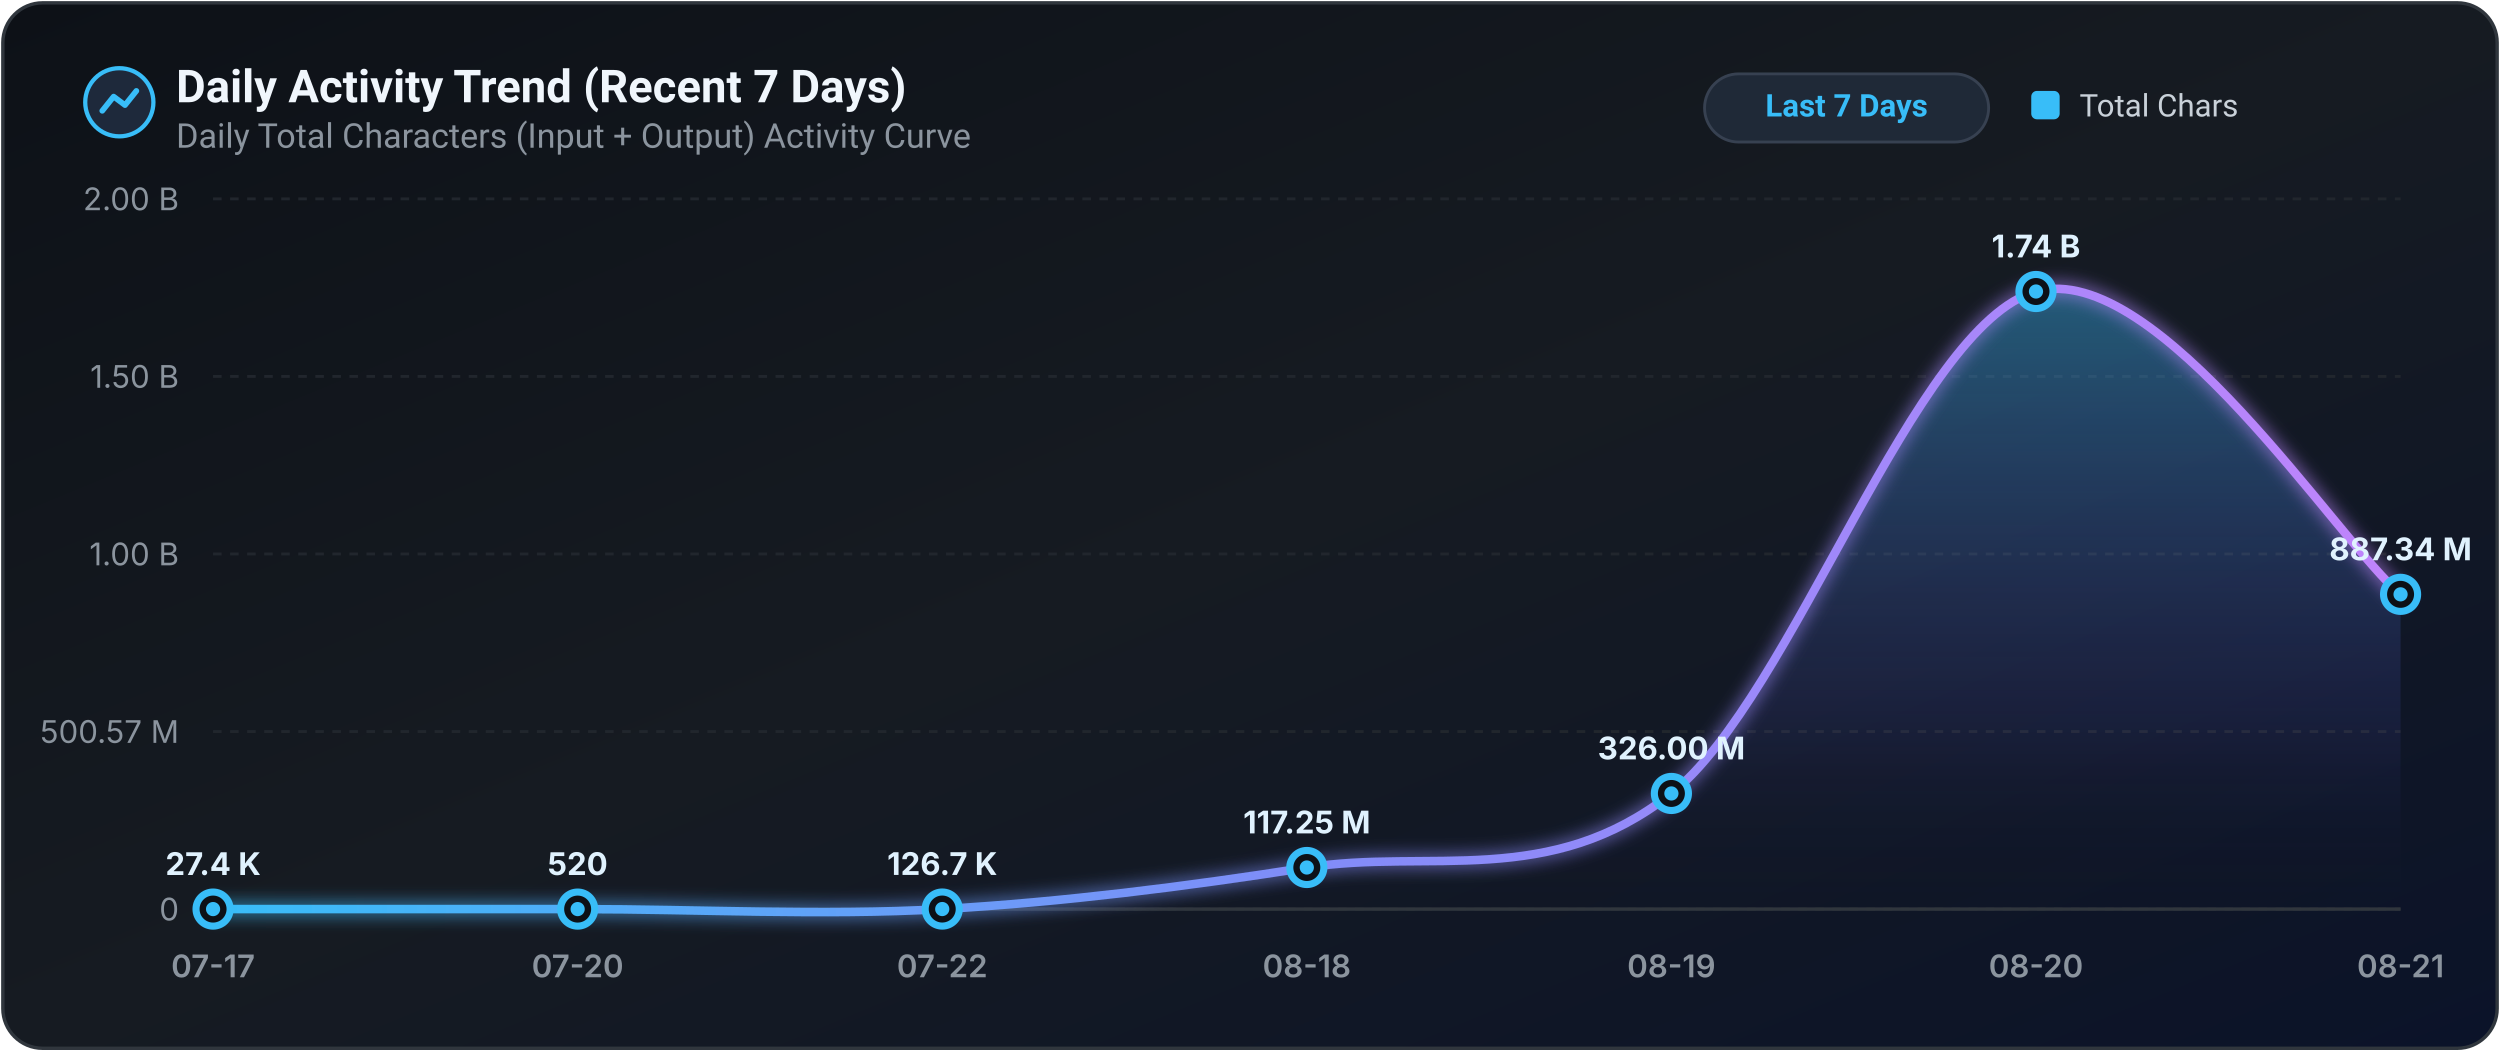
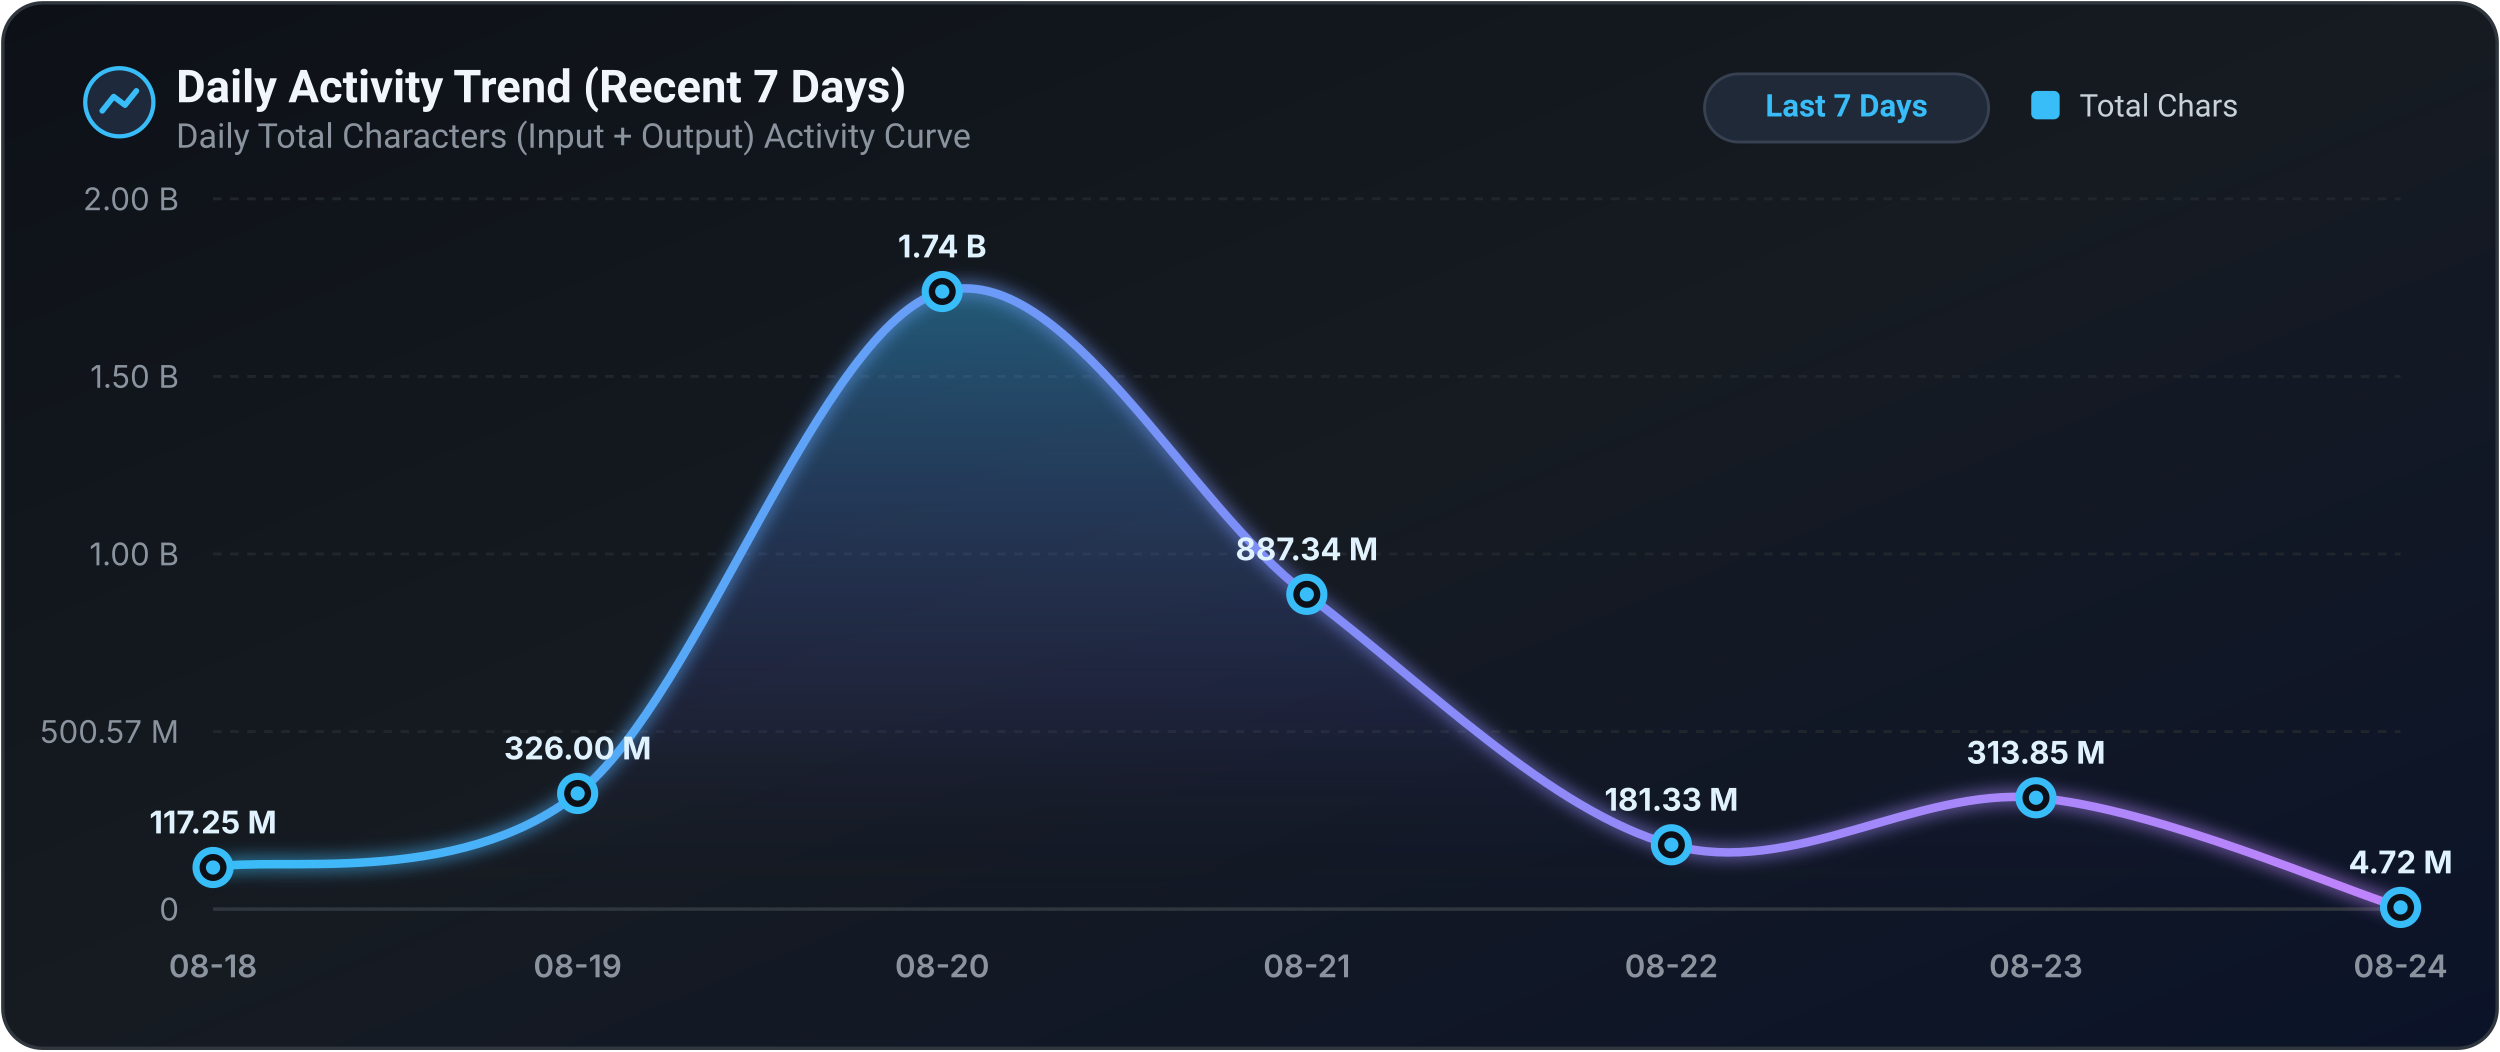
<svg xmlns="http://www.w3.org/2000/svg" viewBox="0 0 880 370" width="100%" height="100%">
  <defs>
    <linearGradient id="trendBg" x1="0%" y1="0%" x2="100%" y2="100%">
      <stop offset="0%" stop-color="#0d1117" />
      <stop offset="50%" stop-color="#161b22" />
      <stop offset="100%" stop-color="#0b1329" />
    </linearGradient>
    <linearGradient id="areaFill" x1="0%" y1="0%" x2="0%" y2="100%">
      <stop offset="0%" stop-color="#38bdf8" stop-opacity="0.4" />
      <stop offset="70%" stop-color="#6366f1" stop-opacity="0.1" />
      <stop offset="100%" stop-color="#0d1117" stop-opacity="0" />
    </linearGradient>
    <linearGradient id="lineGrad" x1="0%" y1="0%" x2="100%" y2="0%">
      <stop offset="0%" stop-color="#38bdf8" />
      <stop offset="50%" stop-color="#818cf8" />
      <stop offset="100%" stop-color="#c084fc" />
    </linearGradient>
    <filter id="lineGlow" x="-20%" y="-20%" width="140%" height="140%">
      <feGaussianBlur stdDeviation="3" result="blur" />
      <feComposite in="SourceGraphic" in2="blur" operator="over" />
    </filter>
  </defs>
  <style>
    .chart-title { font-family: -apple-system, BlinkMacSystemFont, 'Segoe UI', Roboto, sans-serif; font-size: 16px; font-weight: 700; fill: #f0f6fc; }
    .chart-sub { font-family: -apple-system, BlinkMacSystemFont, 'Segoe UI', Roboto, sans-serif; font-size: 12px; fill: #8b949e; }
    .legend-text { font-family: -apple-system, BlinkMacSystemFont, 'Segoe UI', Roboto, sans-serif; font-size: 11px; fill: #c9d1d9; }
    .pill-badge { font-family: -apple-system, BlinkMacSystemFont, 'Segoe UI', Roboto, sans-serif; font-size: 11px; font-weight: 600; fill: #38bdf8; }
  </style>
  <rect x="1" y="1" width="878" height="368" rx="14" fill="url(#trendBg)" stroke="#30363d" stroke-width="1.2" />
  <g transform="translate(30, 24)">
    <circle cx="12" cy="12" r="12" fill="#1e293b" stroke="#38bdf8" stroke-width="1.5" />
    <path d="M 6 15 L 10 10 L 14 13 L 18 8" fill="none" stroke="#38bdf8" stroke-width="2" stroke-linecap="round" stroke-linejoin="round" />
    <text x="32" y="12" class="chart-title">Daily Activity Trend (Recent 7 Days)</text>
    <text x="32" y="28" class="chart-sub">Daily Total Characters (Input + Output) Activity Curve</text>
  </g>
  <g transform="translate(600, 24)">
    <rect x="0" y="2" width="100" height="24" rx="12" fill="#1f2937" stroke="#374151" stroke-width="1" />
    <text x="50" y="17" text-anchor="middle" class="pill-badge">Last 7 Days</text>
    <rect x="115" y="8" width="10" height="10" rx="2" fill="#38bdf8" />
    <text x="132" y="17" class="legend-text">Total Chars</text>
  </g>
  <line x1="75" y1="320" x2="845" y2="320" stroke="#21262d" stroke-dasharray="3,3" stroke-width="1" />
  <text x="63" y="324" text-anchor="end" font-size="11" fill="#8b949e" font-family="-apple-system, sans-serif">0</text>
  <line x1="75" y1="257.5" x2="845" y2="257.5" stroke="#21262d" stroke-dasharray="3,3" stroke-width="1" />
  <text x="63" y="261.5" text-anchor="end" font-size="11" fill="#8b949e" font-family="-apple-system, sans-serif">500.57 M</text>
  <line x1="75" y1="195" x2="845" y2="195" stroke="#21262d" stroke-dasharray="3,3" stroke-width="1" />
  <text x="63" y="199" text-anchor="end" font-size="11" fill="#8b949e" font-family="-apple-system, sans-serif">1.00 B</text>
  <line x1="75" y1="132.5" x2="845" y2="132.5" stroke="#21262d" stroke-dasharray="3,3" stroke-width="1" />
  <text x="63" y="136.5" text-anchor="end" font-size="11" fill="#8b949e" font-family="-apple-system, sans-serif">1.50 B</text>
  <line x1="75" y1="70" x2="845" y2="70" stroke="#21262d" stroke-dasharray="3,3" stroke-width="1" />
  <text x="63" y="74" text-anchor="end" font-size="11" fill="#8b949e" font-family="-apple-system, sans-serif">2.00 B</text>
  <line x1="75" y1="320" x2="845" y2="320" stroke="#30363d" stroke-width="1.2" />
-   <path d="M 75 319.997 C 96.4 320.0, 160.6 320.0, 203.3 320.0 C 246.1 320.0, 288.9 322.4, 331.7 320.0 C 374.4 317.5, 417.2 312.1, 460.0 305.4 C 502.8 298.6, 545.6 313.1, 588.3 279.3 C 631.1 245.5, 673.9 114.3, 716.7 102.6 C 759.4 90.9, 823.6 191.4, 845.0 209.2 L 845 320 L 75 320 Z" fill="url(#areaFill)" />
-   <path d="M 75 319.997 C 96.4 320.0, 160.6 320.0, 203.3 320.0 C 246.1 320.0, 288.9 322.4, 331.7 320.0 C 374.4 317.5, 417.2 312.1, 460.0 305.4 C 502.8 298.6, 545.6 313.1, 588.3 279.3 C 631.1 245.5, 673.9 114.3, 716.7 102.6 C 759.4 90.9, 823.6 191.4, 845.0 209.2" fill="none" stroke="url(#lineGrad)" stroke-width="3" stroke-linecap="round" stroke-linejoin="round" filter="url(#lineGlow)" />
+   <path d="M 75 305.36 C 96.4 301.0, 160.6 313.1, 203.3 279.3 C 246.1 245.5, 288.9 114.3, 331.7 102.6 C 374.4 90.9, 417.2 176.8, 460.0 209.2 C 502.8 241.7, 545.6 285.4, 588.3 297.4 C 631.1 309.3, 673.9 277.1, 716.7 280.8 C 759.4 284.5, 823.6 313.0, 845.0 319.4 L 845 320 L 75 320 Z" fill="url(#areaFill)" />
+   <path d="M 75 305.36 C 96.4 301.0, 160.6 313.1, 203.3 279.3 C 246.1 245.5, 288.9 114.3, 331.7 102.6 C 374.4 90.9, 417.2 176.8, 460.0 209.2 C 502.8 241.7, 545.6 285.4, 588.3 297.4 C 631.1 309.3, 673.9 277.1, 716.7 280.8 C 759.4 284.5, 823.6 313.0, 845.0 319.4" fill="none" stroke="url(#lineGrad)" stroke-width="3" stroke-linecap="round" stroke-linejoin="round" filter="url(#lineGlow)" />
  <g class="data-point">
-     <circle cx="75" cy="319.997" r="6" fill="#0d1117" stroke="#38bdf8" stroke-width="2.5" />
-     <circle cx="75" cy="319.997" r="2.5" fill="#38bdf8" />
-     <text x="75" y="307.997" text-anchor="middle" font-size="11" font-weight="700" fill="#e0f2fe" font-family="-apple-system, sans-serif">27.4 K</text>
+     <circle cx="75" cy="305.36" r="6" fill="#0d1117" stroke="#38bdf8" stroke-width="2.5" />
+     <circle cx="75" cy="305.36" r="2.5" fill="#38bdf8" />
+     <text x="75" y="293.36" text-anchor="middle" font-size="11" font-weight="700" fill="#e0f2fe" font-family="-apple-system, sans-serif">117.25 M</text>
  </g>
  <g class="data-point">
-     <circle cx="203.333" cy="320" r="6" fill="#0d1117" stroke="#38bdf8" stroke-width="2.5" />
-     <circle cx="203.333" cy="320" r="2.5" fill="#38bdf8" />
-     <text x="203.333" y="308" text-anchor="middle" font-size="11" font-weight="700" fill="#e0f2fe" font-family="-apple-system, sans-serif">520</text>
+     <circle cx="203.333" cy="279.296" r="6" fill="#0d1117" stroke="#38bdf8" stroke-width="2.5" />
+     <circle cx="203.333" cy="279.296" r="2.5" fill="#38bdf8" />
+     <text x="203.333" y="267.296" text-anchor="middle" font-size="11" font-weight="700" fill="#e0f2fe" font-family="-apple-system, sans-serif">326.00 M</text>
  </g>
  <g class="data-point">
-     <circle cx="331.667" cy="319.984" r="6" fill="#0d1117" stroke="#38bdf8" stroke-width="2.5" />
-     <circle cx="331.667" cy="319.984" r="2.5" fill="#38bdf8" />
-     <text x="331.667" y="307.984" text-anchor="middle" font-size="11" font-weight="700" fill="#e0f2fe" font-family="-apple-system, sans-serif">126.7 K</text>
+     <circle cx="331.667" cy="102.609" r="6" fill="#0d1117" stroke="#38bdf8" stroke-width="2.5" />
+     <circle cx="331.667" cy="102.609" r="2.5" fill="#38bdf8" />
+     <text x="331.667" y="90.609" text-anchor="middle" font-size="11" font-weight="700" fill="#e0f2fe" font-family="-apple-system, sans-serif">1.74 B</text>
  </g>
  <g class="data-point">
-     <circle cx="460" cy="305.36" r="6" fill="#0d1117" stroke="#38bdf8" stroke-width="2.5" />
-     <circle cx="460" cy="305.36" r="2.5" fill="#38bdf8" />
-     <text x="460" y="293.36" text-anchor="middle" font-size="11" font-weight="700" fill="#e0f2fe" font-family="-apple-system, sans-serif">117.25 M</text>
+     <circle cx="460" cy="209.208" r="6" fill="#0d1117" stroke="#38bdf8" stroke-width="2.5" />
+     <circle cx="460" cy="209.208" r="2.5" fill="#38bdf8" />
+     <text x="460" y="197.208" text-anchor="middle" font-size="11" font-weight="700" fill="#e0f2fe" font-family="-apple-system, sans-serif">887.34 M</text>
  </g>
  <g class="data-point">
-     <circle cx="588.333" cy="279.296" r="6" fill="#0d1117" stroke="#38bdf8" stroke-width="2.5" />
-     <circle cx="588.333" cy="279.296" r="2.5" fill="#38bdf8" />
-     <text x="588.333" y="267.296" text-anchor="middle" font-size="11" font-weight="700" fill="#e0f2fe" font-family="-apple-system, sans-serif">326.00 M</text>
+     <circle cx="588.333" cy="297.359" r="6" fill="#0d1117" stroke="#38bdf8" stroke-width="2.5" />
+     <circle cx="588.333" cy="297.359" r="2.5" fill="#38bdf8" />
+     <text x="588.333" y="285.359" text-anchor="middle" font-size="11" font-weight="700" fill="#e0f2fe" font-family="-apple-system, sans-serif">181.33 M</text>
  </g>
  <g class="data-point">
-     <circle cx="716.667" cy="102.609" r="6" fill="#0d1117" stroke="#38bdf8" stroke-width="2.5" />
-     <circle cx="716.667" cy="102.609" r="2.5" fill="#38bdf8" />
-     <text x="716.667" y="90.609" text-anchor="middle" font-size="11" font-weight="700" fill="#e0f2fe" font-family="-apple-system, sans-serif">1.74 B</text>
+     <circle cx="716.667" cy="280.813" r="6" fill="#0d1117" stroke="#38bdf8" stroke-width="2.5" />
+     <circle cx="716.667" cy="280.813" r="2.5" fill="#38bdf8" />
+     <text x="716.667" y="268.813" text-anchor="middle" font-size="11" font-weight="700" fill="#e0f2fe" font-family="-apple-system, sans-serif">313.85 M</text>
  </g>
  <g class="data-point">
-     <circle cx="845" cy="209.208" r="6" fill="#0d1117" stroke="#38bdf8" stroke-width="2.5" />
-     <circle cx="845" cy="209.208" r="2.5" fill="#38bdf8" />
-     <text x="845" y="197.208" text-anchor="middle" font-size="11" font-weight="700" fill="#e0f2fe" font-family="-apple-system, sans-serif">887.34 M</text>
+     <circle cx="845" cy="319.411" r="6" fill="#0d1117" stroke="#38bdf8" stroke-width="2.5" />
+     <circle cx="845" cy="319.411" r="2.5" fill="#38bdf8" />
+     <text x="845" y="307.411" text-anchor="middle" font-size="11" font-weight="700" fill="#e0f2fe" font-family="-apple-system, sans-serif">4.72 M</text>
  </g>
-   <text x="75" y="344" text-anchor="middle" font-size="11" font-weight="600" fill="#8b949e" font-family="-apple-system, sans-serif">07-17</text>
-   <text x="203.333" y="344" text-anchor="middle" font-size="11" font-weight="600" fill="#8b949e" font-family="-apple-system, sans-serif">07-20</text>
-   <text x="331.667" y="344" text-anchor="middle" font-size="11" font-weight="600" fill="#8b949e" font-family="-apple-system, sans-serif">07-22</text>
-   <text x="460" y="344" text-anchor="middle" font-size="11" font-weight="600" fill="#8b949e" font-family="-apple-system, sans-serif">08-18</text>
-   <text x="588.333" y="344" text-anchor="middle" font-size="11" font-weight="600" fill="#8b949e" font-family="-apple-system, sans-serif">08-19</text>
-   <text x="716.667" y="344" text-anchor="middle" font-size="11" font-weight="600" fill="#8b949e" font-family="-apple-system, sans-serif">08-20</text>
-   <text x="845" y="344" text-anchor="middle" font-size="11" font-weight="600" fill="#8b949e" font-family="-apple-system, sans-serif">08-21</text>
+   <text x="75" y="344" text-anchor="middle" font-size="11" font-weight="600" fill="#8b949e" font-family="-apple-system, sans-serif">08-18</text>
+   <text x="203.333" y="344" text-anchor="middle" font-size="11" font-weight="600" fill="#8b949e" font-family="-apple-system, sans-serif">08-19</text>
+   <text x="331.667" y="344" text-anchor="middle" font-size="11" font-weight="600" fill="#8b949e" font-family="-apple-system, sans-serif">08-20</text>
+   <text x="460" y="344" text-anchor="middle" font-size="11" font-weight="600" fill="#8b949e" font-family="-apple-system, sans-serif">08-21</text>
+   <text x="588.333" y="344" text-anchor="middle" font-size="11" font-weight="600" fill="#8b949e" font-family="-apple-system, sans-serif">08-22</text>
+   <text x="716.667" y="344" text-anchor="middle" font-size="11" font-weight="600" fill="#8b949e" font-family="-apple-system, sans-serif">08-23</text>
+   <text x="845" y="344" text-anchor="middle" font-size="11" font-weight="600" fill="#8b949e" font-family="-apple-system, sans-serif">08-24</text>
</svg>
